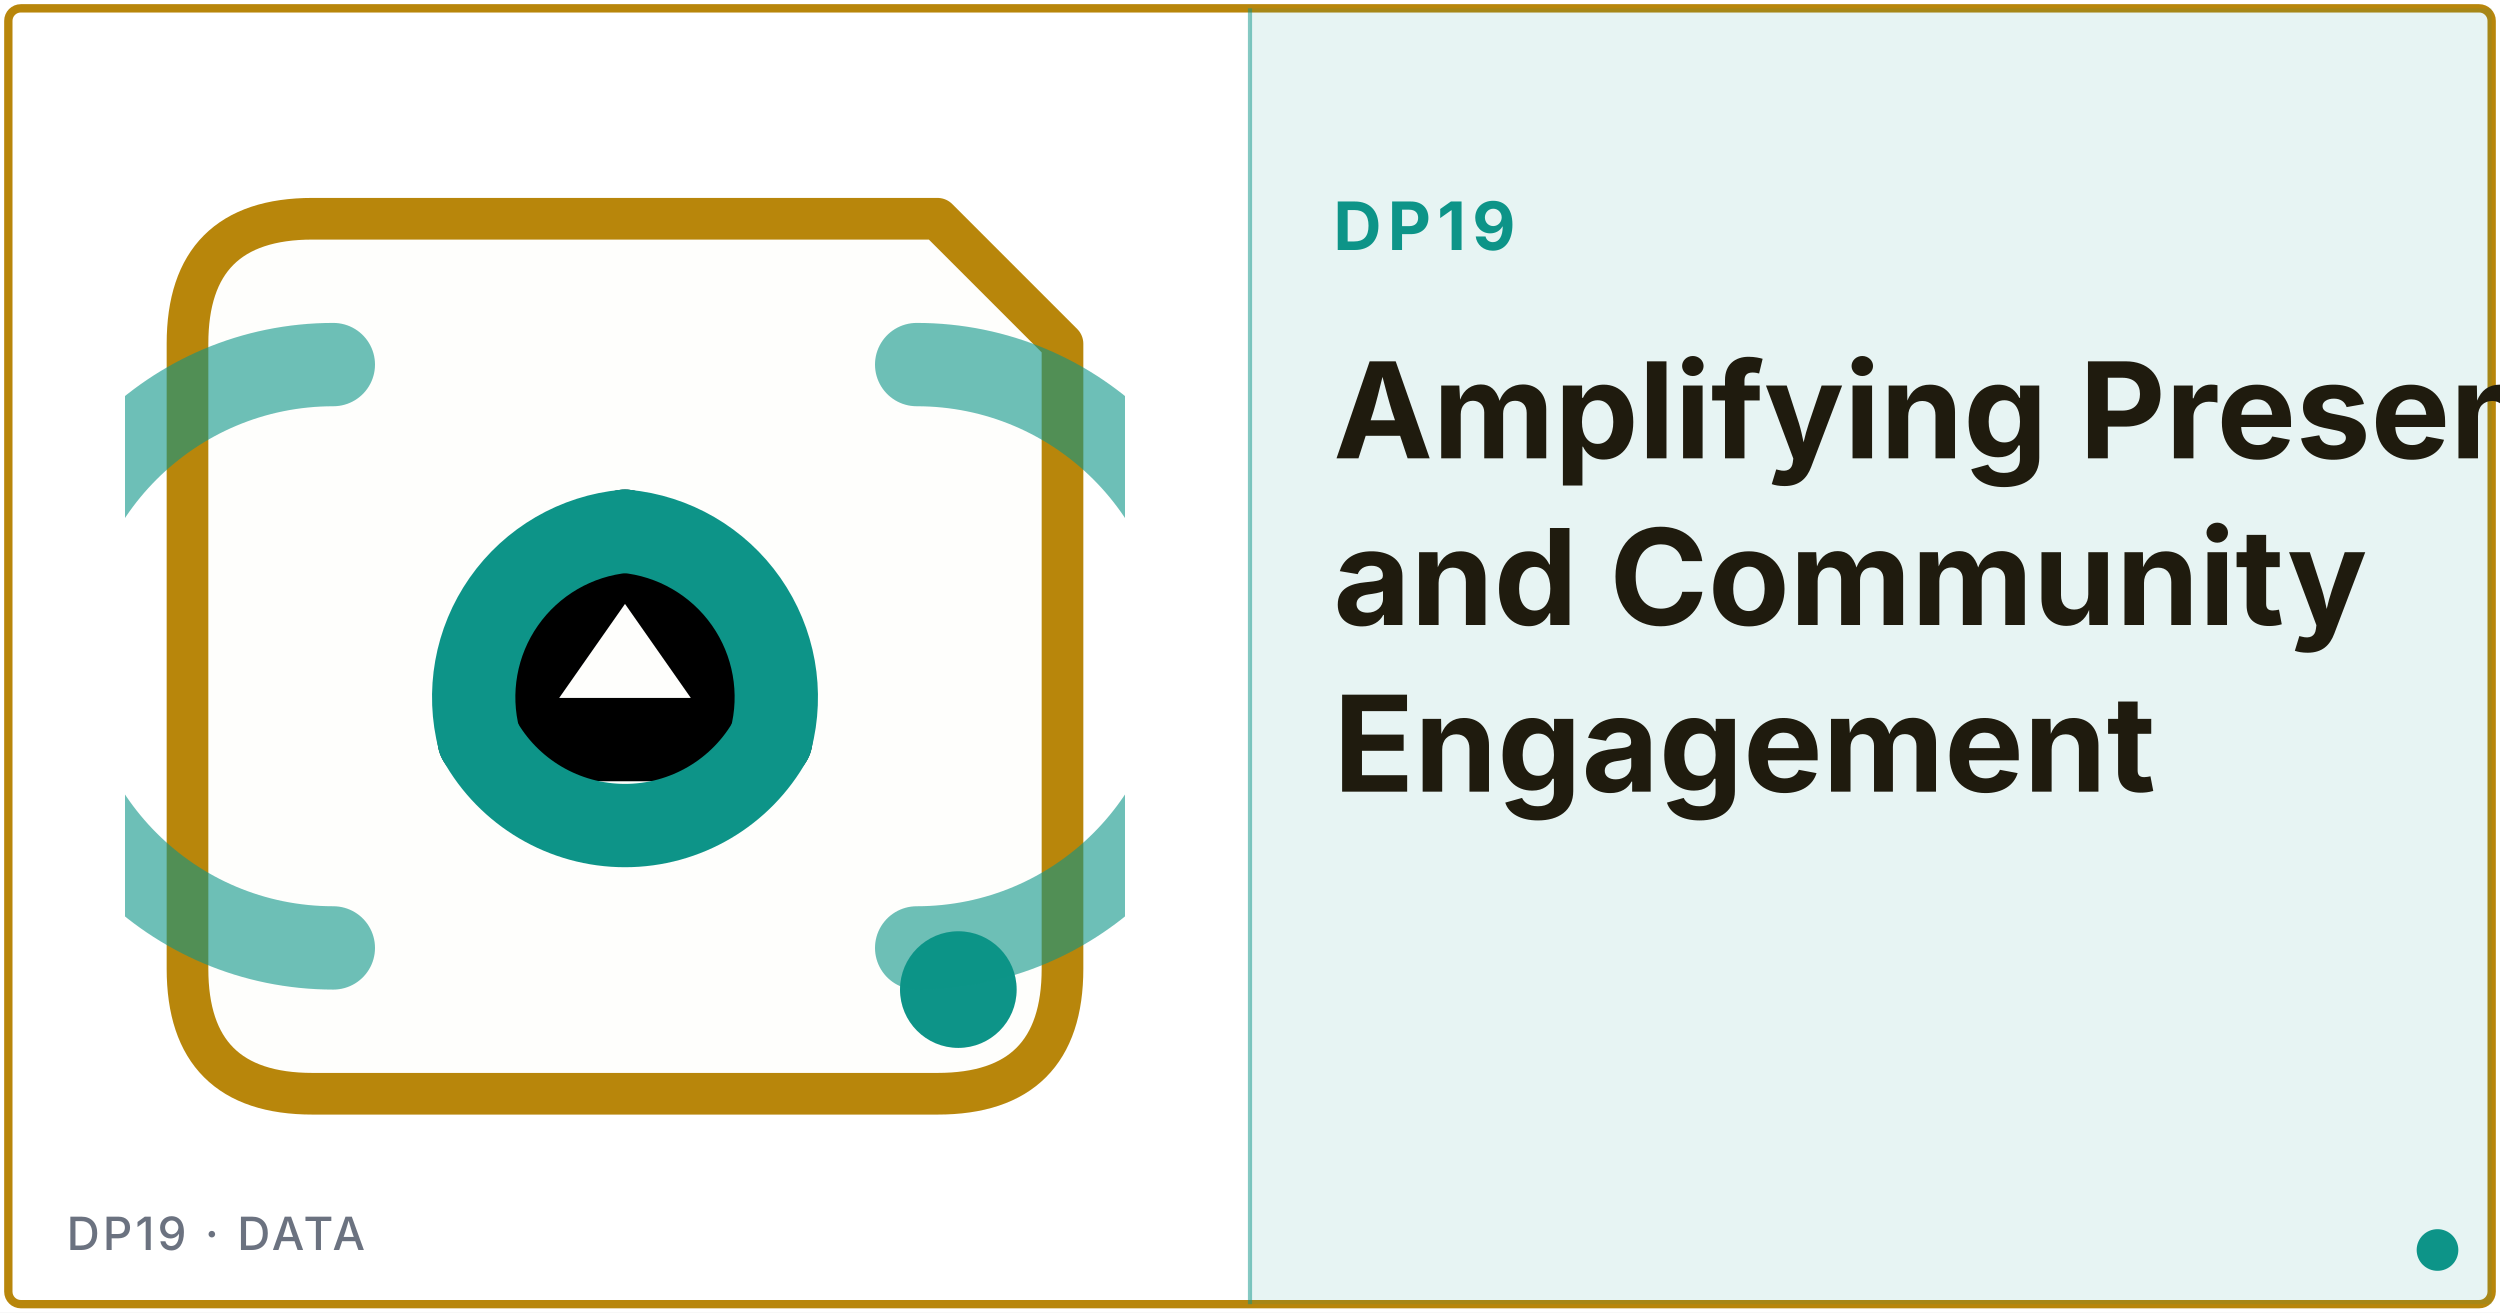
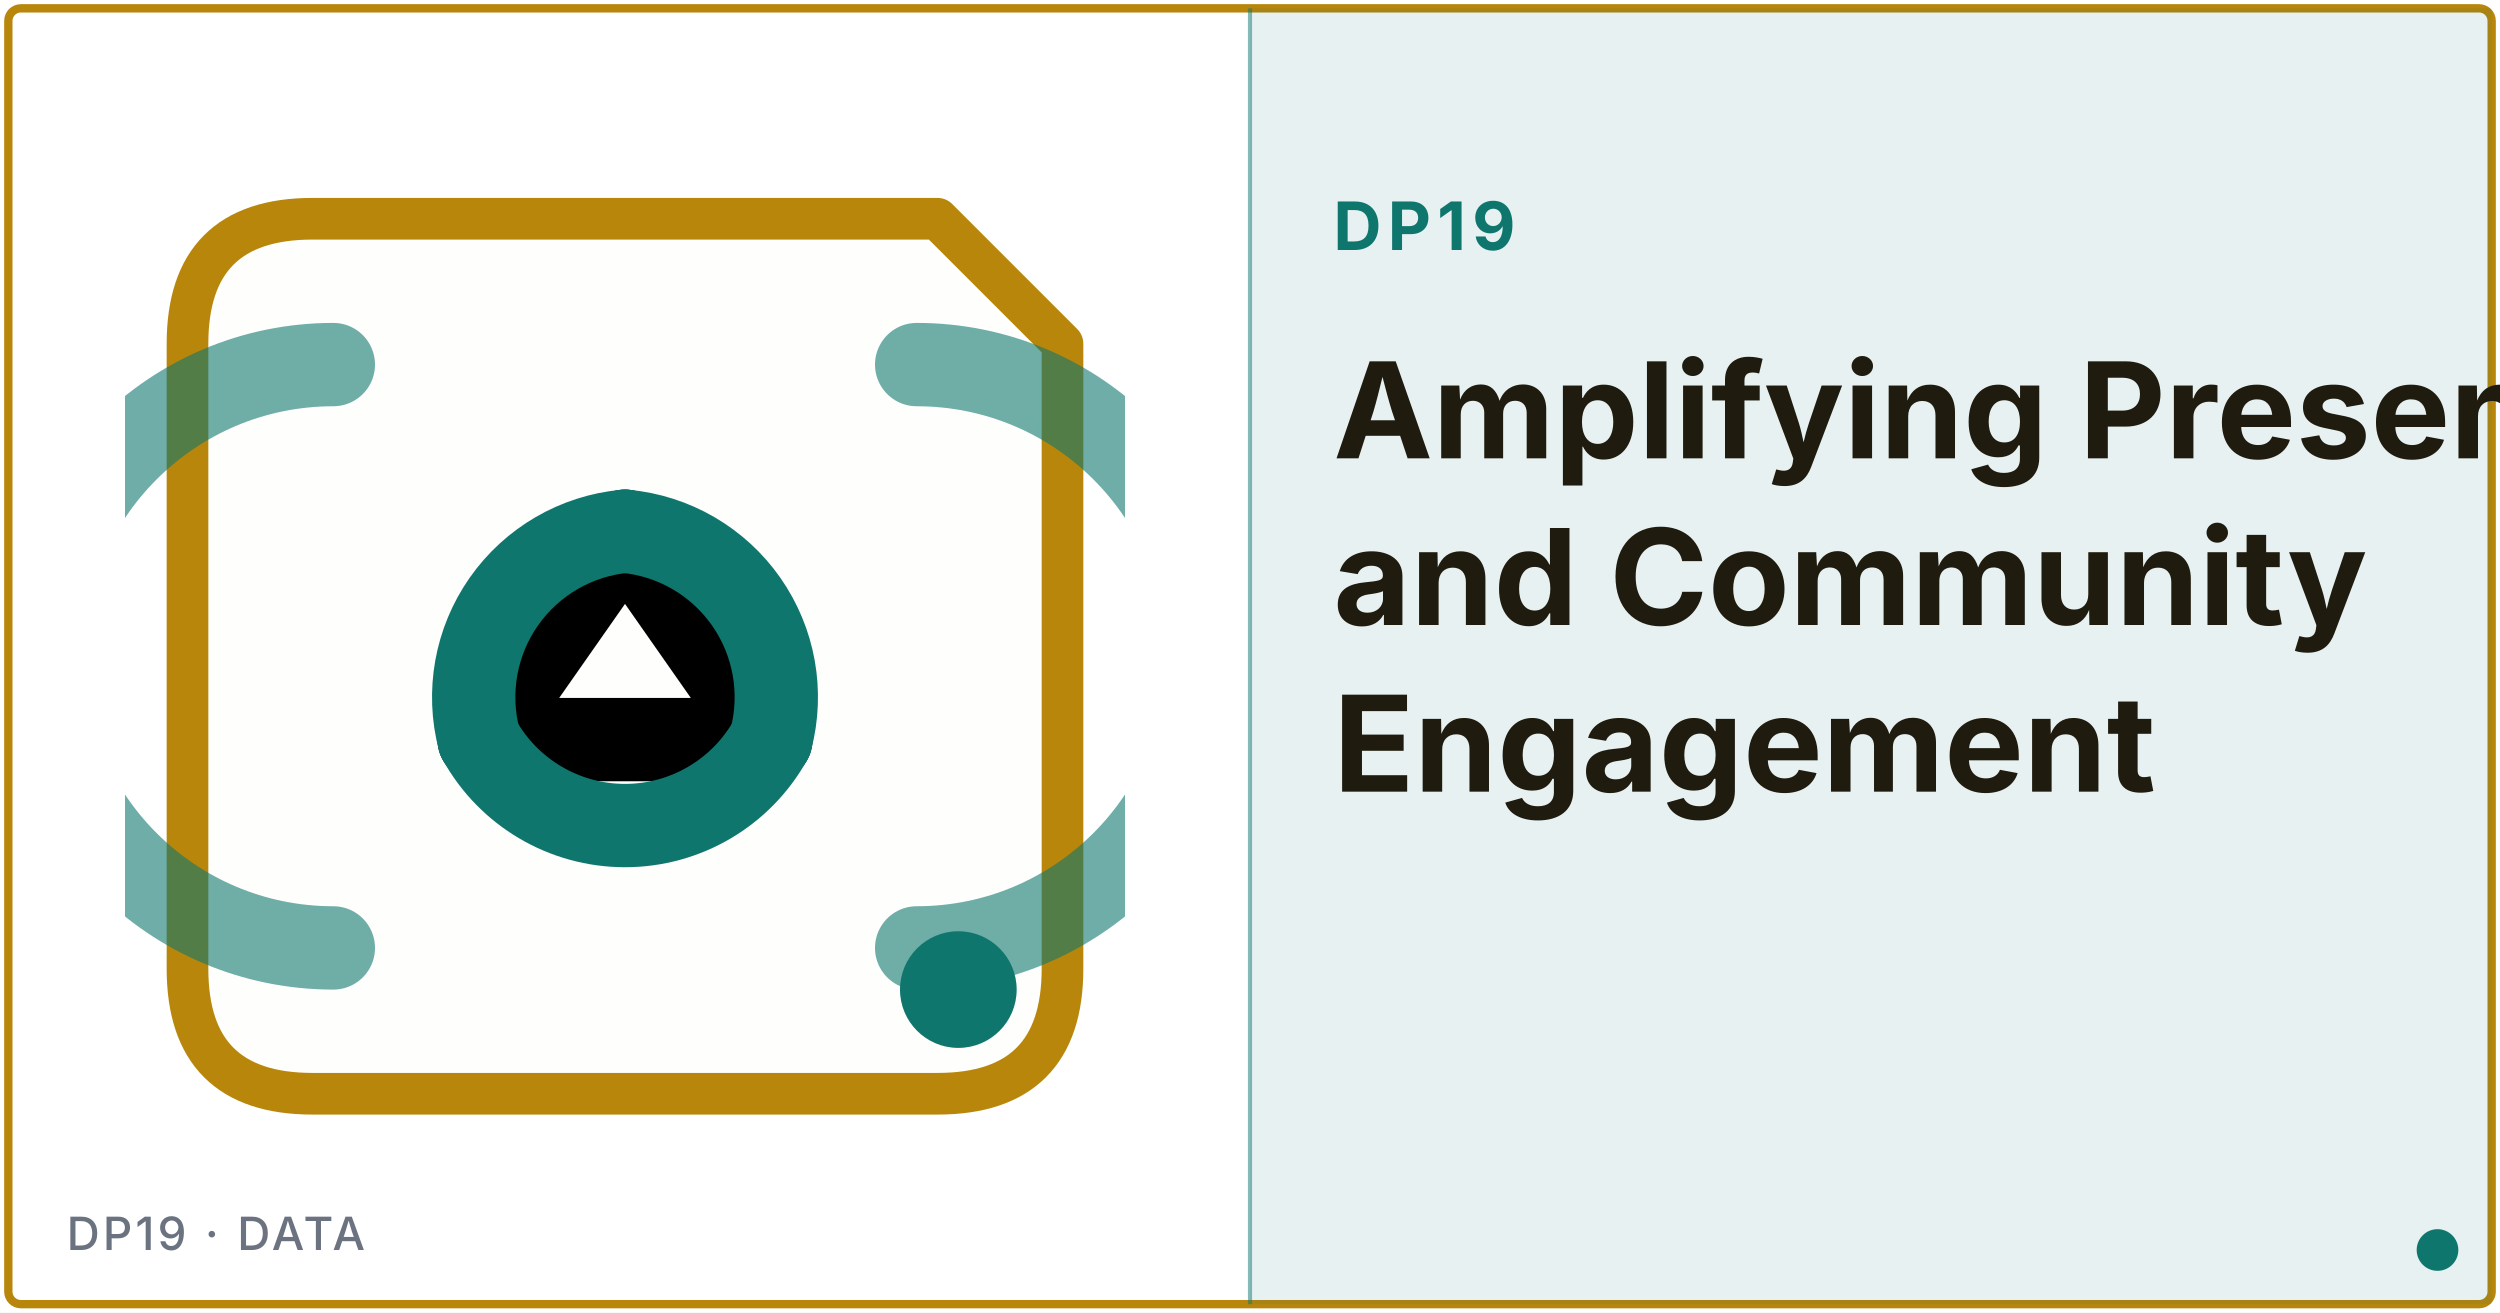
<svg xmlns="http://www.w3.org/2000/svg" viewBox="0 0 1200 630" width="1200" height="630" role="img" aria-labelledby="t">
  <rect width="1200" height="630" fill="#ffffff" />
  <rect x="4" y="4" width="1192" height="622" rx="6" fill="none" stroke="#b8860b" stroke-width="4" />
-   <rect x="600" y="4" width="596" height="622" fill="#0d9488" fill-opacity="0.10" />
-   <line x1="600" y1="4" x2="600" y2="626" stroke="#0d9488" stroke-width="2" stroke-opacity="0.5" />
+   <rect x="600" y="4" width="596" height="622" fill="#0f766e" fill-opacity="0.10" />
+   <line x1="600" y1="4" x2="600" y2="626" stroke="#0f766e" stroke-width="2" stroke-opacity="0.5" />
  <svg x="60" y="75" width="480" height="480" viewBox="0 0 24 24" fill="none" stroke="#1f2937" stroke-width="2" stroke-linecap="round" stroke-linejoin="round">
    <path d="M 4.5 1.5 L 19.5 1.5 L 22.5 4.5 L 22.5 19.5 Q 22.5 22.5 19.5 22.5 L 4.5 22.5 Q 1.5 22.5 1.5 19.5 L 1.5 4.5 Q 1.5 1.5 4.5 1.5 Z" fill="#f5e9c8" fill-opacity="0.06" stroke="#b8860b" stroke-width="1" />
-     <circle cx="20" cy="20" r="1.4" fill="#0d9488" stroke="none" />
+     <circle cx="20" cy="20" r="1.4" fill="#0f766e" stroke="none" />
    <path d="M12 9 L15.5 14 L8.5 14 Z" stroke="currentColor" fill="none" />
-     <path d="M12 9 A4 4 0 0 1 15.5 14" stroke="#0d9488" fill="none" />
-     <path d="M15.5 14 A4 4 0 0 1 8.5 14" stroke="#0d9488" fill="none" />
-     <path d="M8.5 14 A4 4 0 0 1 12 9" stroke="#0d9488" fill="none" />
-     <path d="M19 5 A3 3 0 0 1 19 19" stroke="#0d9488" fill="none" stroke-opacity="0.6" />
-     <path d="M5 5 A3 3 0 0 0 5 19" stroke="#0d9488" fill="none" stroke-opacity="0.6" />
+     <path d="M12 9 A4 4 0 0 1 15.5 14" stroke="#0f766e" fill="none" />
+     <path d="M15.5 14 A4 4 0 0 1 8.5 14" stroke="#0f766e" fill="none" />
+     <path d="M8.5 14 A4 4 0 0 1 12 9" stroke="#0f766e" fill="none" />
+     <path d="M19 5 A3 3 0 0 1 19 19" stroke="#0f766e" fill="none" stroke-opacity="0.6" />
+     <path d="M5 5 A3 3 0 0 0 5 19" stroke="#0f766e" fill="none" stroke-opacity="0.6" />
  </svg>
-   <text x="640" y="120" font-family="Inter, &quot;SF Pro Text&quot;, &quot;Segoe UI&quot;, system-ui, sans-serif" font-size="32" font-weight="700" fill="#0d9488" letter-spacing="3">DP19</text>
+   <text x="640" y="120" font-family="Inter, &quot;SF Pro Text&quot;, &quot;Segoe UI&quot;, system-ui, sans-serif" font-size="32" font-weight="700" fill="#0f766e" letter-spacing="3">DP19</text>
  <text x="640" y="220" font-family="Inter, &quot;SF Pro Text&quot;, &quot;Segoe UI&quot;, system-ui, sans-serif" font-size="64" font-weight="700" fill="#1f1b0e">Amplifying Presence</text>
  <text x="640" y="300" font-family="Inter, &quot;SF Pro Text&quot;, &quot;Segoe UI&quot;, system-ui, sans-serif" font-size="64" font-weight="700" fill="#1f1b0e">and Community</text>
  <text x="640" y="380" font-family="Inter, &quot;SF Pro Text&quot;, &quot;Segoe UI&quot;, system-ui, sans-serif" font-size="64" font-weight="700" fill="#1f1b0e">Engagement</text>
  <text x="32" y="600" font-family="Inter, &quot;SF Pro Text&quot;, &quot;Segoe UI&quot;, system-ui, sans-serif" font-size="22" font-weight="500" fill="#6b7280" letter-spacing="1.5">DP19 · DATA</text>
-   <circle cx="1170" cy="600" r="10" fill="#0d9488" />
+   <circle cx="1170" cy="600" r="10" fill="#0f766e" />
</svg>
